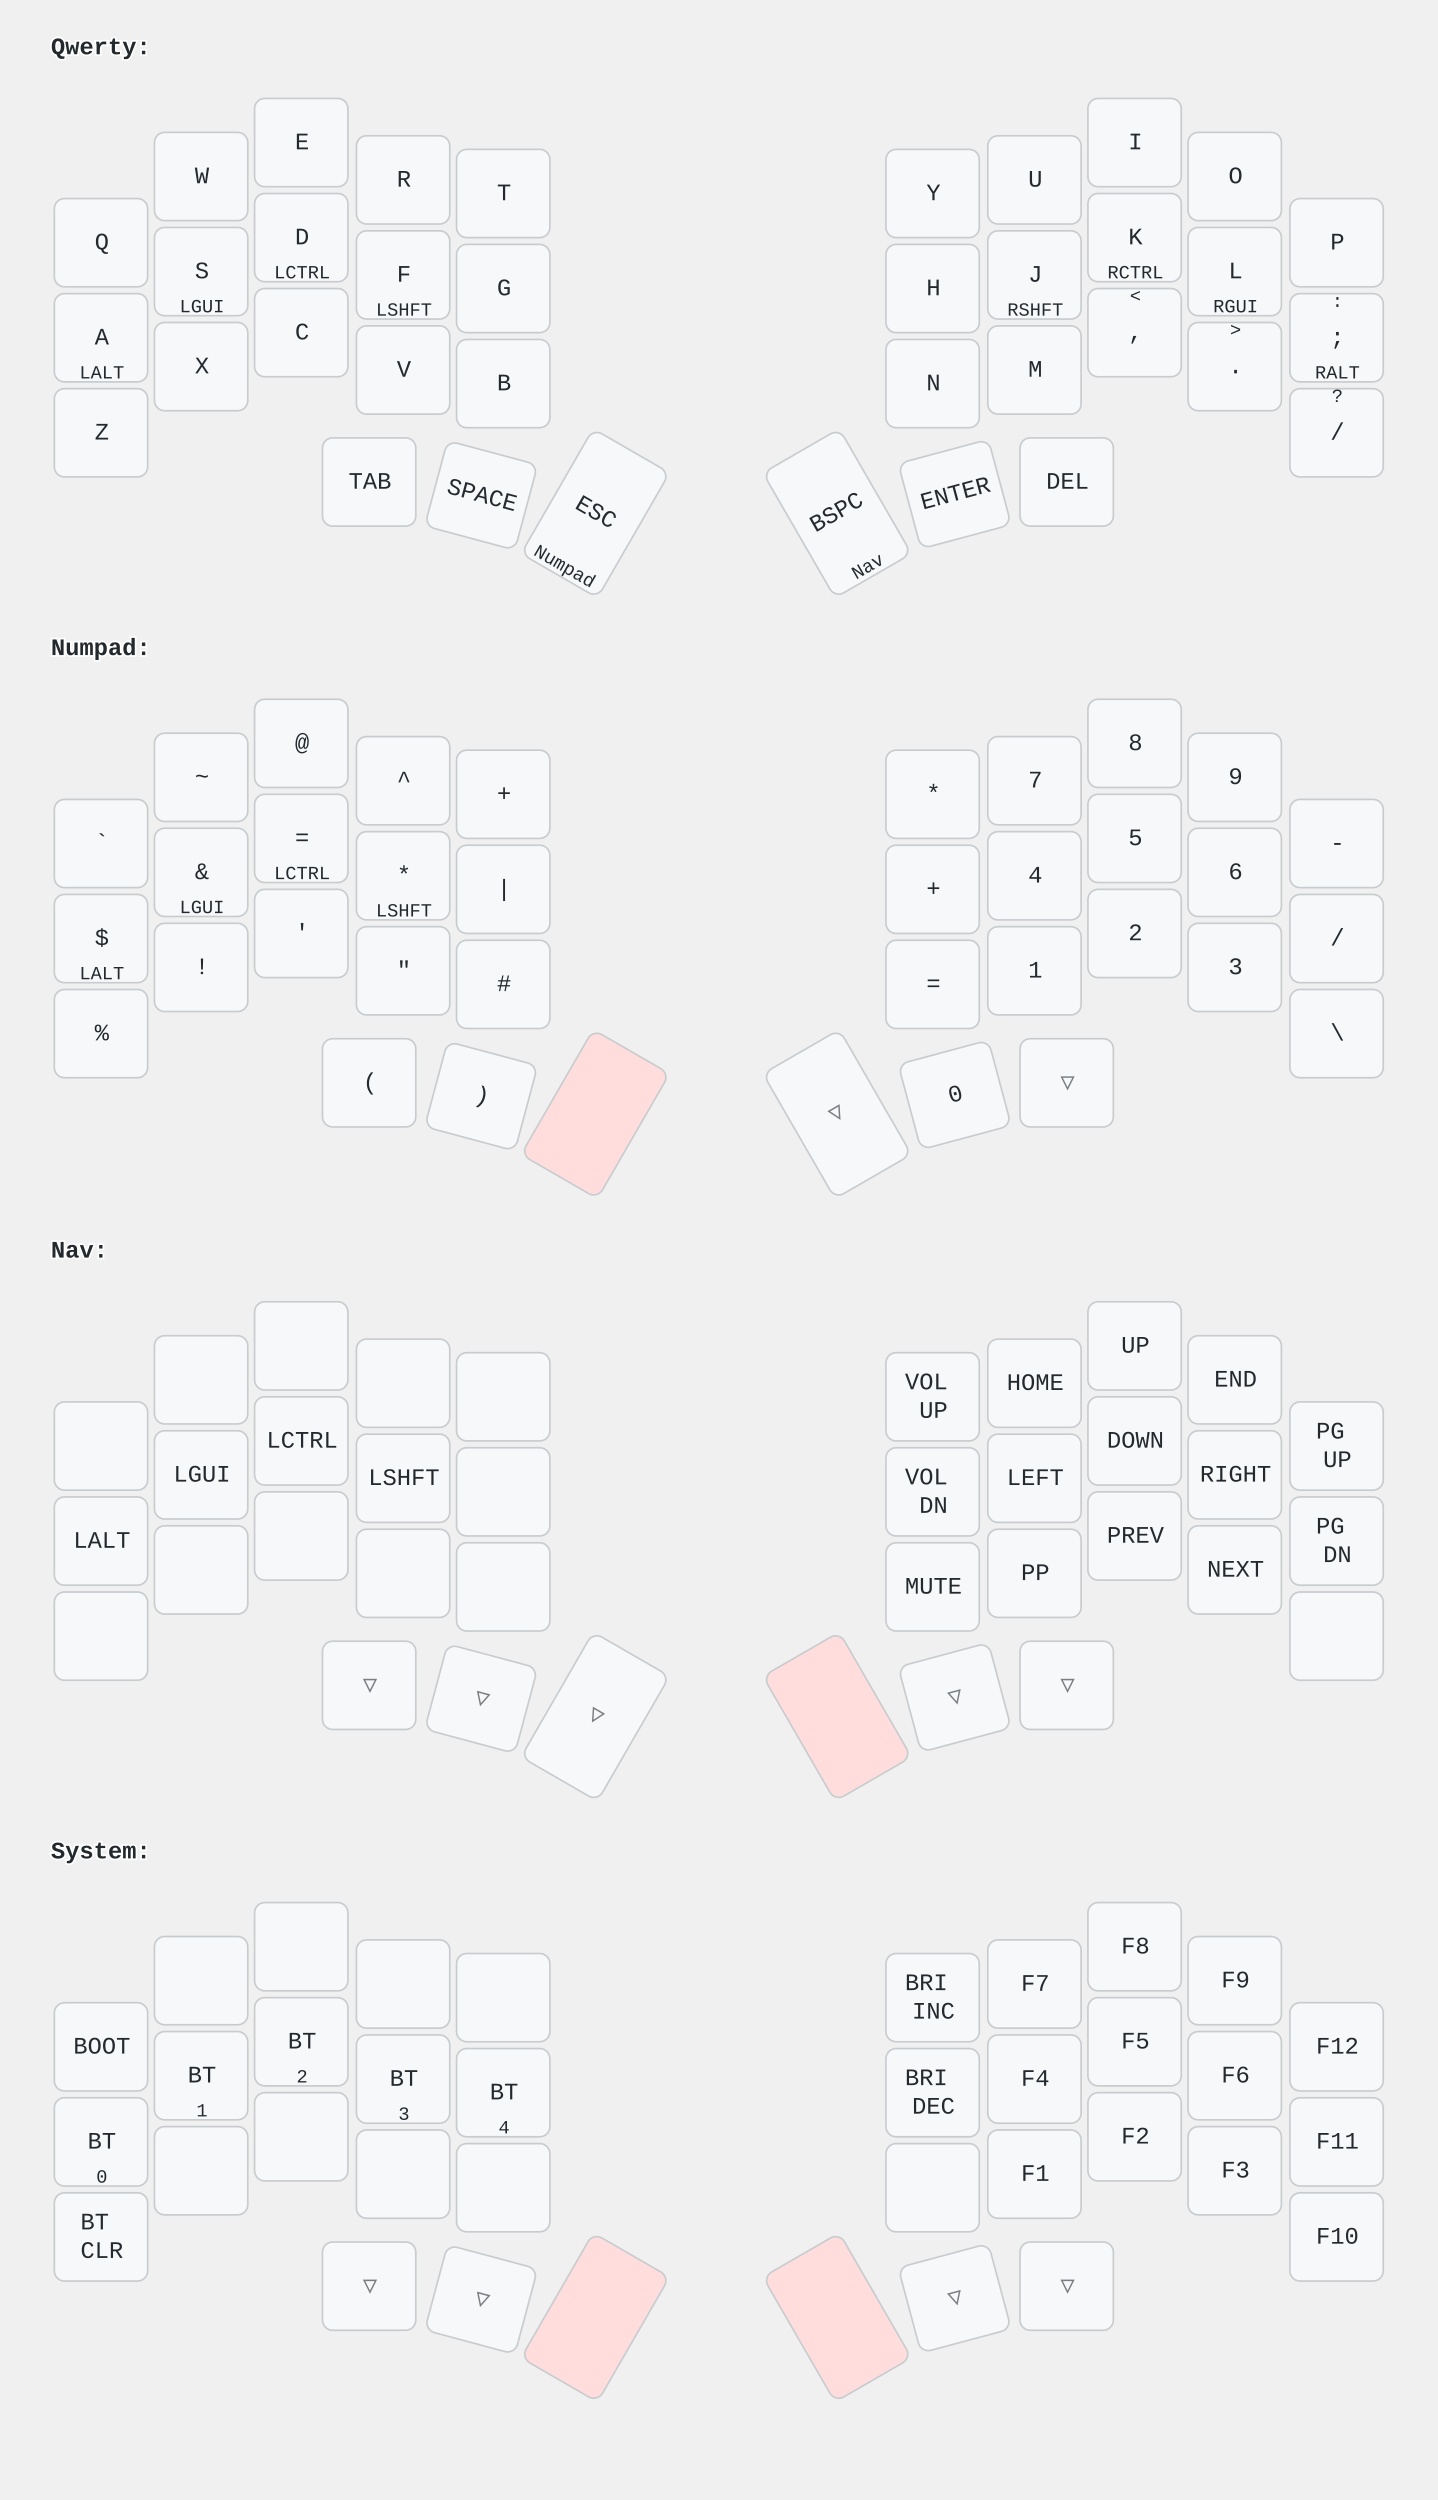
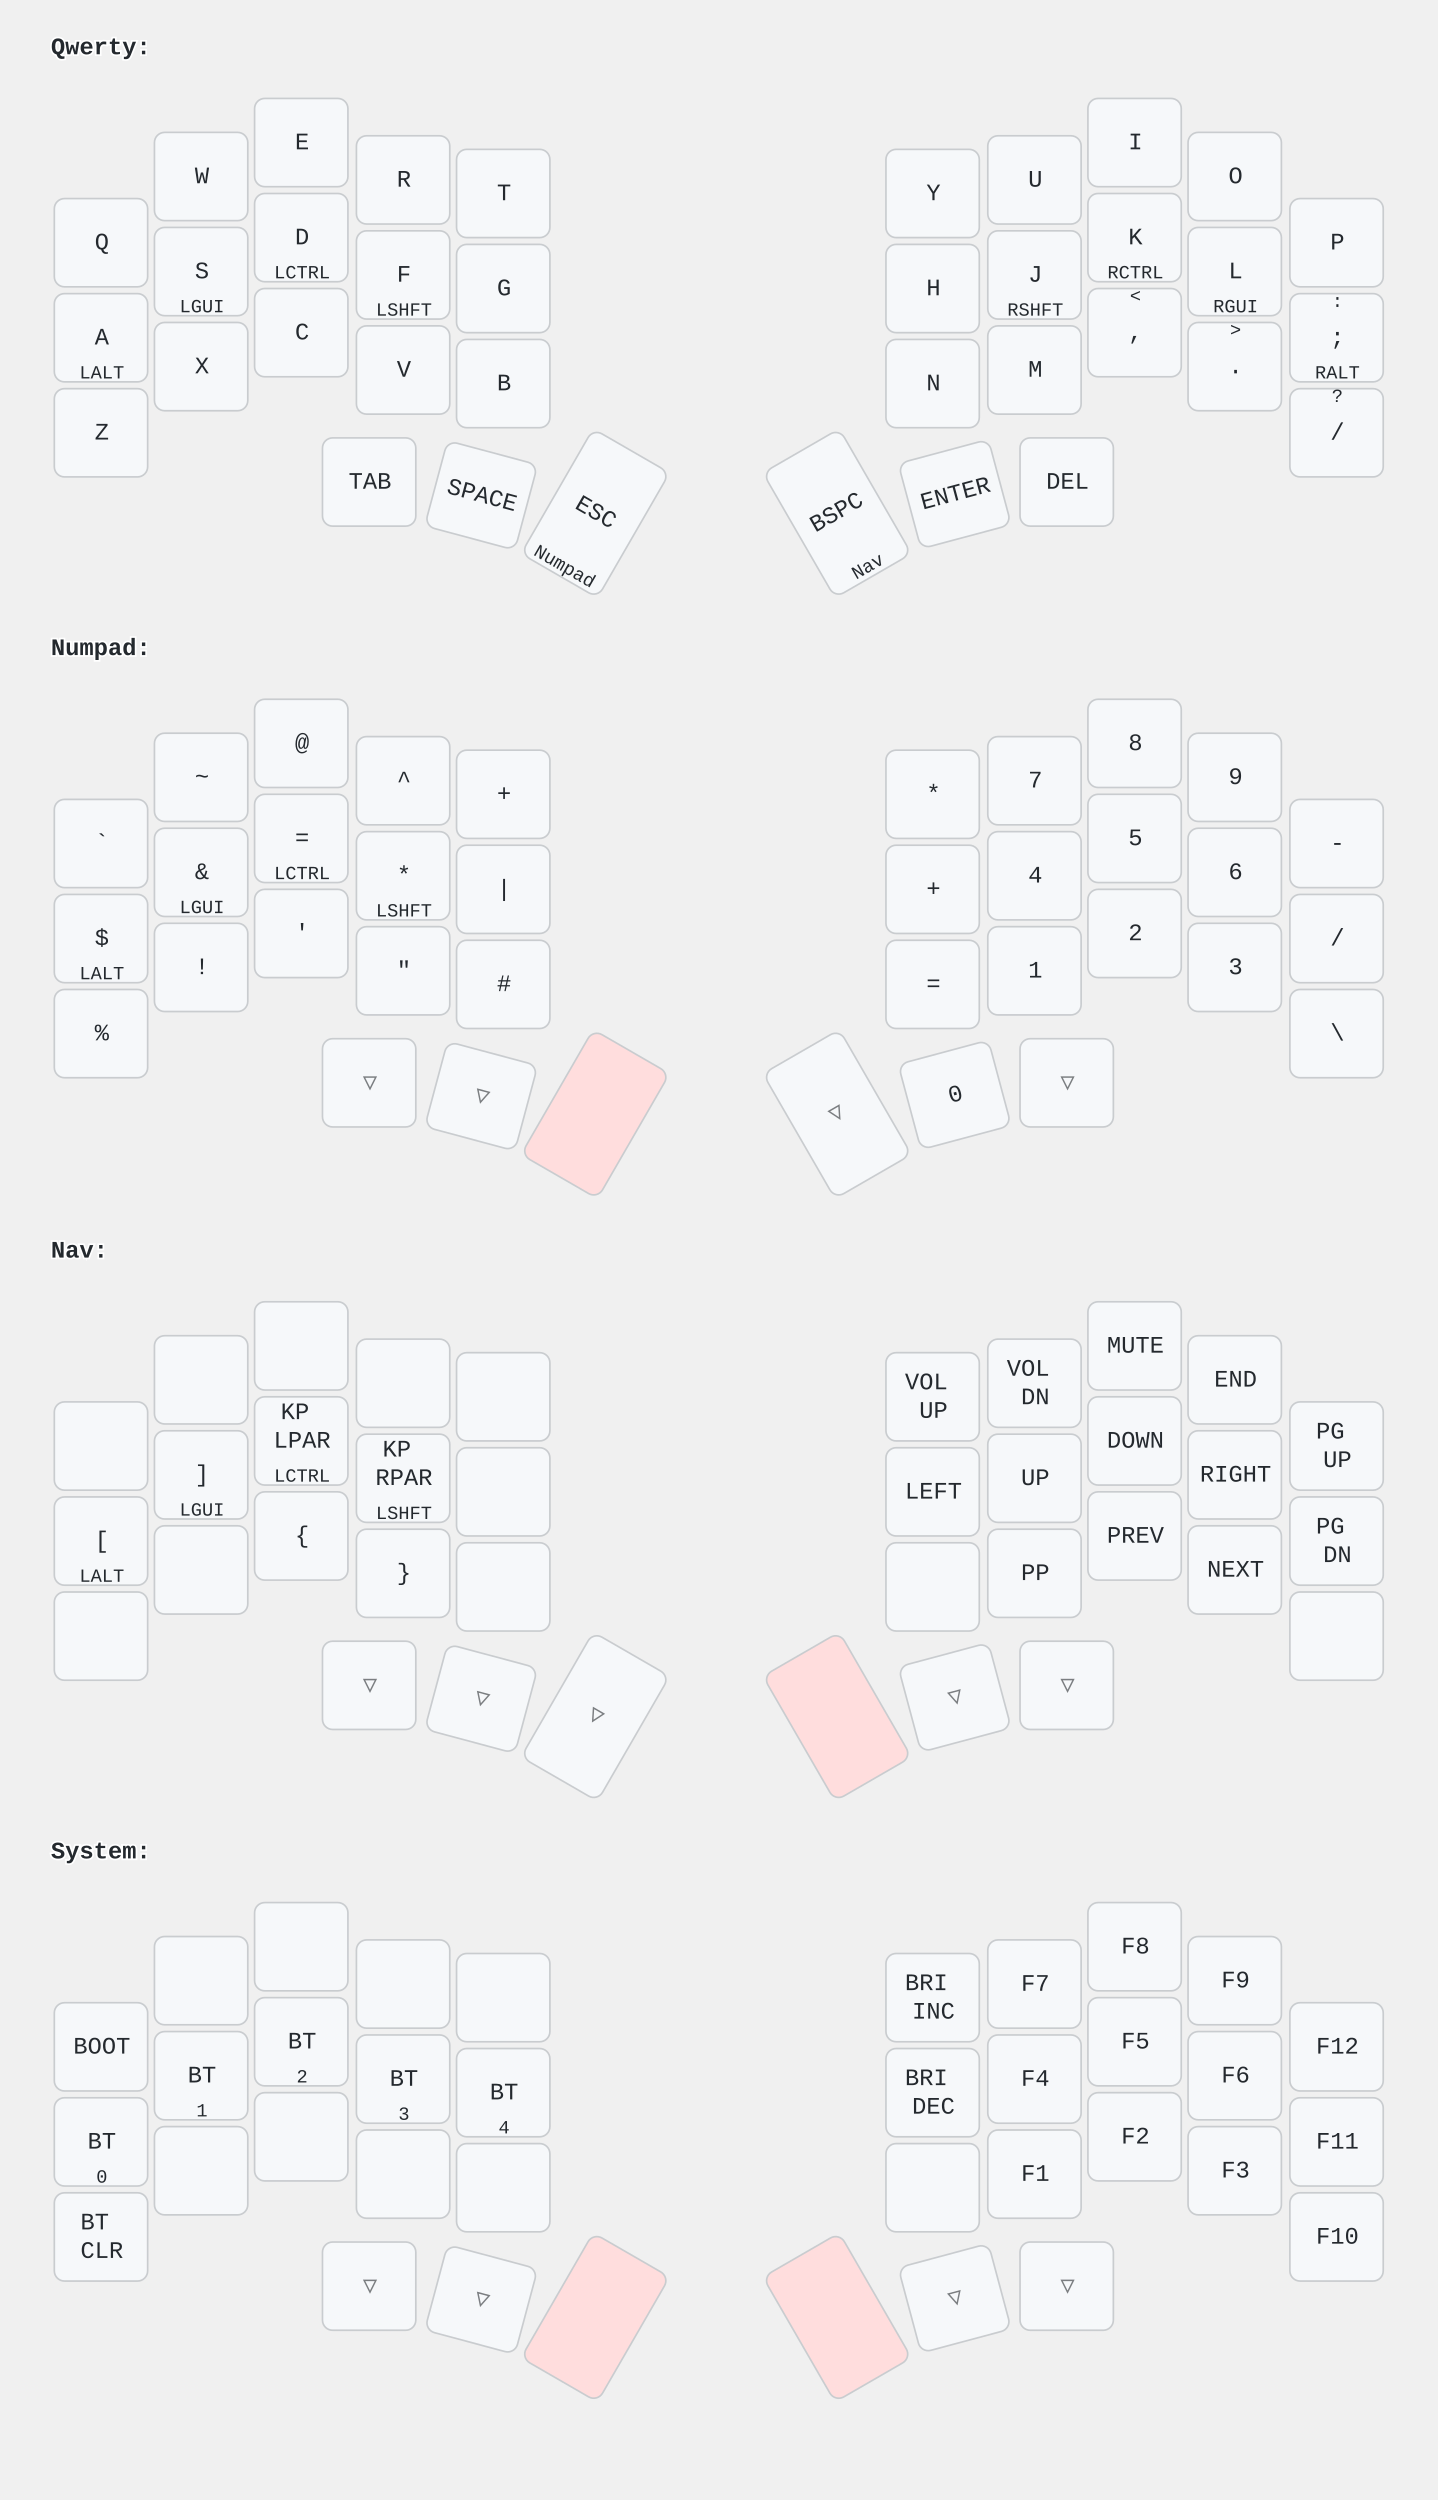
<svg xmlns="http://www.w3.org/2000/svg" width="847" height="1473" viewBox="0 0 847 1473" class="keymap">
  <style>/* inherit to force styles through use tags */
svg path {
    fill: inherit;
}

/* font and background color specifications */
svg.keymap {
    font-family: SFMono-Regular,Consolas,Liberation Mono,Menlo,monospace;
    font-size: 14px;
    font-kerning: normal;
    text-rendering: optimizeLegibility;
    fill: #24292e;
}

/* default key styling */
rect.key {
    fill: #f6f8fa;
    stroke: #c9cccf;
    stroke-width: 1;
}

/* default key side styling, only used is draw_key_sides is set */
rect.side {
    filter: brightness(90%);
}

/* color accent for combo boxes */
rect.combo, rect.combo-separate {
    fill: #cdf;
}

/* color accent for held keys */
rect.held, rect.combo.held {
    fill: #fdd;
}

/* color accent for ghost (optional) keys */
rect.ghost, rect.combo.ghost {
    stroke-dasharray: 4, 4;
    stroke-width: 2;
}

text {
    text-anchor: middle;
    dominant-baseline: middle;
}

/* styling for layer labels */
text.label {
    font-weight: bold;
    text-anchor: start;
    stroke: white;
    stroke-width: 2;
    paint-order: stroke;
}

/* styling for combo tap, and key hold/shifted label text */
text.combo, text.hold, text.shifted {
    font-size: 11px;
}

text.hold {
    text-anchor: middle;
    dominant-baseline: auto;
}

text.shifted {
    text-anchor: middle;
    dominant-baseline: hanging;
}

/* styling for hold/shifted label text in combo box */
text.combo.hold, text.combo.shifted {
    font-size: 8px;
}

/* lighter symbol for transparent keys */
text.trans {
    fill: #7b7e81;
}

/* styling for combo dendrons */
path.combo {
    stroke-width: 1;
    stroke: gray;
    fill: none;
}

/* Start Tabler Icons Cleanup */
/* cannot use height/width with glyphs */
.icon-tabler &gt; path {
    fill: inherit;
    stroke: inherit;
    stroke-width: 2;
}
/* hide tabler's default box */
.icon-tabler &gt; path[stroke="none"][fill="none"] {
    visibility: hidden;
}
/* End Tabler Icons Cleanup */
</style>
  <g transform="translate(30, 0)" class="layer-Qwerty">
    <text x="0" y="28" class="label" id="Qwerty">Qwerty:</text>
    <g transform="translate(0, 56)">
      <g transform="translate(30, 87)" class="key keypos-0">
        <rect rx="6" ry="6" x="-28" y="-26" width="55" height="52" class="key" />
        <text x="0" y="0" class="key tap">Q</text>
      </g>
      <g transform="translate(89, 48)" class="key keypos-1">
        <rect rx="6" ry="6" x="-28" y="-26" width="55" height="52" class="key" />
        <text x="0" y="0" class="key tap">W</text>
      </g>
      <g transform="translate(148, 28)" class="key keypos-2">
        <rect rx="6" ry="6" x="-28" y="-26" width="55" height="52" class="key" />
        <text x="0" y="0" class="key tap">E</text>
      </g>
      <g transform="translate(208, 50)" class="key keypos-3">
        <rect rx="6" ry="6" x="-28" y="-26" width="55" height="52" class="key" />
        <text x="0" y="0" class="key tap">R</text>
      </g>
      <g transform="translate(267, 58)" class="key keypos-4">
        <rect rx="6" ry="6" x="-28" y="-26" width="55" height="52" class="key" />
        <text x="0" y="0" class="key tap">T</text>
      </g>
      <g transform="translate(520, 58)" class="key keypos-5">
        <rect rx="6" ry="6" x="-28" y="-26" width="55" height="52" class="key" />
        <text x="0" y="0" class="key tap">Y</text>
      </g>
      <g transform="translate(580, 50)" class="key keypos-6">
        <rect rx="6" ry="6" x="-28" y="-26" width="55" height="52" class="key" />
        <text x="0" y="0" class="key tap">U</text>
      </g>
      <g transform="translate(639, 28)" class="key keypos-7">
        <rect rx="6" ry="6" x="-28" y="-26" width="55" height="52" class="key" />
        <text x="0" y="0" class="key tap">I</text>
      </g>
      <g transform="translate(698, 48)" class="key keypos-8">
        <rect rx="6" ry="6" x="-28" y="-26" width="55" height="52" class="key" />
        <text x="0" y="0" class="key tap">O</text>
      </g>
      <g transform="translate(758, 87)" class="key keypos-9">
        <rect rx="6" ry="6" x="-28" y="-26" width="55" height="52" class="key" />
        <text x="0" y="0" class="key tap">P</text>
      </g>
      <g transform="translate(30, 143)" class="key keypos-10">
        <rect rx="6" ry="6" x="-28" y="-26" width="55" height="52" class="key" />
        <text x="0" y="0" class="key tap">A</text>
        <text x="0" y="24" class="key hold">LALT</text>
      </g>
      <g transform="translate(89, 104)" class="key keypos-11">
        <rect rx="6" ry="6" x="-28" y="-26" width="55" height="52" class="key" />
        <text x="0" y="0" class="key tap">S</text>
        <text x="0" y="24" class="key hold">LGUI</text>
      </g>
      <g transform="translate(148, 84)" class="key keypos-12">
        <rect rx="6" ry="6" x="-28" y="-26" width="55" height="52" class="key" />
        <text x="0" y="0" class="key tap">D</text>
        <text x="0" y="24" class="key hold">LCTRL</text>
      </g>
      <g transform="translate(208, 106)" class="key keypos-13">
        <rect rx="6" ry="6" x="-28" y="-26" width="55" height="52" class="key" />
        <text x="0" y="0" class="key tap">F</text>
        <text x="0" y="24" class="key hold">LSHFT</text>
      </g>
      <g transform="translate(267, 114)" class="key keypos-14">
        <rect rx="6" ry="6" x="-28" y="-26" width="55" height="52" class="key" />
        <text x="0" y="0" class="key tap">G</text>
      </g>
      <g transform="translate(520, 114)" class="key keypos-15">
        <rect rx="6" ry="6" x="-28" y="-26" width="55" height="52" class="key" />
        <text x="0" y="0" class="key tap">H</text>
      </g>
      <g transform="translate(580, 106)" class="key keypos-16">
        <rect rx="6" ry="6" x="-28" y="-26" width="55" height="52" class="key" />
        <text x="0" y="0" class="key tap">J</text>
        <text x="0" y="24" class="key hold">RSHFT</text>
      </g>
      <g transform="translate(639, 84)" class="key keypos-17">
        <rect rx="6" ry="6" x="-28" y="-26" width="55" height="52" class="key" />
        <text x="0" y="0" class="key tap">K</text>
        <text x="0" y="24" class="key hold">RCTRL</text>
      </g>
      <g transform="translate(698, 104)" class="key keypos-18">
        <rect rx="6" ry="6" x="-28" y="-26" width="55" height="52" class="key" />
        <text x="0" y="0" class="key tap">L</text>
        <text x="0" y="24" class="key hold">RGUI</text>
      </g>
      <g transform="translate(758, 143)" class="key keypos-19">
        <rect rx="6" ry="6" x="-28" y="-26" width="55" height="52" class="key" />
        <text x="0" y="0" class="key tap">;</text>
        <text x="0" y="24" class="key hold">RALT</text>
        <text x="0" y="-24" class="key shifted">:</text>
      </g>
      <g transform="translate(30, 199)" class="key keypos-20">
        <rect rx="6" ry="6" x="-28" y="-26" width="55" height="52" class="key" />
        <text x="0" y="0" class="key tap">Z</text>
      </g>
      <g transform="translate(89, 160)" class="key keypos-21">
        <rect rx="6" ry="6" x="-28" y="-26" width="55" height="52" class="key" />
        <text x="0" y="0" class="key tap">X</text>
      </g>
      <g transform="translate(148, 140)" class="key keypos-22">
        <rect rx="6" ry="6" x="-28" y="-26" width="55" height="52" class="key" />
        <text x="0" y="0" class="key tap">C</text>
      </g>
      <g transform="translate(208, 162)" class="key keypos-23">
        <rect rx="6" ry="6" x="-28" y="-26" width="55" height="52" class="key" />
        <text x="0" y="0" class="key tap">V</text>
      </g>
      <g transform="translate(267, 170)" class="key keypos-24">
        <rect rx="6" ry="6" x="-28" y="-26" width="55" height="52" class="key" />
        <text x="0" y="0" class="key tap">B</text>
      </g>
      <g transform="translate(520, 170)" class="key keypos-25">
        <rect rx="6" ry="6" x="-28" y="-26" width="55" height="52" class="key" />
        <text x="0" y="0" class="key tap">N</text>
      </g>
      <g transform="translate(580, 162)" class="key keypos-26">
        <rect rx="6" ry="6" x="-28" y="-26" width="55" height="52" class="key" />
        <text x="0" y="0" class="key tap">M</text>
      </g>
      <g transform="translate(639, 140)" class="key keypos-27">
        <rect rx="6" ry="6" x="-28" y="-26" width="55" height="52" class="key" />
        <text x="0" y="0" class="key tap">,</text>
        <text x="0" y="-24" class="key shifted">&lt;</text>
      </g>
      <g transform="translate(698, 160)" class="key keypos-28">
        <rect rx="6" ry="6" x="-28" y="-26" width="55" height="52" class="key" />
        <text x="0" y="0" class="key tap">.</text>
        <text x="0" y="-24" class="key shifted">&gt;</text>
      </g>
      <g transform="translate(758, 199)" class="key keypos-29">
        <rect rx="6" ry="6" x="-28" y="-26" width="55" height="52" class="key" />
        <text x="0" y="0" class="key tap">/</text>
        <text x="0" y="-24" class="key shifted">?</text>
      </g>
      <g transform="translate(188, 228)" class="key keypos-30">
        <rect rx="6" ry="6" x="-28" y="-26" width="55" height="52" class="key" />
        <text x="0" y="0" class="key tap">TAB</text>
      </g>
      <g transform="translate(254, 236) rotate(15.0)" class="key keypos-31">
        <rect rx="6" ry="6" x="-28" y="-26" width="55" height="52" class="key" />
        <text x="0" y="0" class="key tap">SPACE</text>
      </g>
      <g transform="translate(321, 246) rotate(30.0)" class="key keypos-32">
        <rect rx="6" ry="6" x="-26" y="-42" width="52" height="85" class="key" />
        <text x="0" y="0" class="key tap">ESC</text>
        <a href="#Numpad">
          <text x="0" y="40" class="key hold layer-activator">Numpad</text>
        </a>
      </g>
      <g transform="translate(463, 246) rotate(-30.0)" class="key keypos-33">
        <rect rx="6" ry="6" x="-26" y="-42" width="52" height="85" class="key" />
        <text x="0" y="0" class="key tap">BSPC</text>
        <a href="#Nav">
          <text x="0" y="40" class="key hold layer-activator">Nav</text>
        </a>
      </g>
      <g transform="translate(533, 235) rotate(-15.0)" class="key keypos-34">
        <rect rx="6" ry="6" x="-28" y="-26" width="55" height="52" class="key" />
        <text x="0" y="0" class="key tap">ENTER</text>
      </g>
      <g transform="translate(599, 228)" class="key keypos-35">
        <rect rx="6" ry="6" x="-28" y="-26" width="55" height="52" class="key" />
        <text x="0" y="0" class="key tap">DEL</text>
      </g>
    </g>
  </g>
  <g transform="translate(30, 354)" class="layer-Numpad">
    <text x="0" y="28" class="label" id="Numpad">Numpad:</text>
    <g transform="translate(0, 56)">
      <g transform="translate(30, 87)" class="key keypos-0">
        <rect rx="6" ry="6" x="-28" y="-26" width="55" height="52" class="key" />
        <text x="0" y="0" class="key tap">`</text>
      </g>
      <g transform="translate(89, 48)" class="key keypos-1">
        <rect rx="6" ry="6" x="-28" y="-26" width="55" height="52" class="key" />
        <text x="0" y="0" class="key tap">~</text>
      </g>
      <g transform="translate(148, 28)" class="key keypos-2">
        <rect rx="6" ry="6" x="-28" y="-26" width="55" height="52" class="key" />
        <text x="0" y="0" class="key tap">@</text>
      </g>
      <g transform="translate(208, 50)" class="key keypos-3">
        <rect rx="6" ry="6" x="-28" y="-26" width="55" height="52" class="key" />
        <text x="0" y="0" class="key tap">^</text>
      </g>
      <g transform="translate(267, 58)" class="key keypos-4">
        <rect rx="6" ry="6" x="-28" y="-26" width="55" height="52" class="key" />
        <text x="0" y="0" class="key tap">+</text>
      </g>
      <g transform="translate(520, 58)" class="key keypos-5">
        <rect rx="6" ry="6" x="-28" y="-26" width="55" height="52" class="key" />
        <text x="0" y="0" class="key tap">*</text>
      </g>
      <g transform="translate(580, 50)" class="key keypos-6">
        <rect rx="6" ry="6" x="-28" y="-26" width="55" height="52" class="key" />
        <text x="0" y="0" class="key tap">7</text>
      </g>
      <g transform="translate(639, 28)" class="key keypos-7">
        <rect rx="6" ry="6" x="-28" y="-26" width="55" height="52" class="key" />
        <text x="0" y="0" class="key tap">8</text>
      </g>
      <g transform="translate(698, 48)" class="key keypos-8">
        <rect rx="6" ry="6" x="-28" y="-26" width="55" height="52" class="key" />
        <text x="0" y="0" class="key tap">9</text>
      </g>
      <g transform="translate(758, 87)" class="key keypos-9">
        <rect rx="6" ry="6" x="-28" y="-26" width="55" height="52" class="key" />
        <text x="0" y="0" class="key tap">-</text>
      </g>
      <g transform="translate(30, 143)" class="key keypos-10">
        <rect rx="6" ry="6" x="-28" y="-26" width="55" height="52" class="key" />
        <text x="0" y="0" class="key tap">$</text>
        <text x="0" y="24" class="key hold">LALT</text>
      </g>
      <g transform="translate(89, 104)" class="key keypos-11">
        <rect rx="6" ry="6" x="-28" y="-26" width="55" height="52" class="key" />
        <text x="0" y="0" class="key tap">&amp;</text>
        <text x="0" y="24" class="key hold">LGUI</text>
      </g>
      <g transform="translate(148, 84)" class="key keypos-12">
        <rect rx="6" ry="6" x="-28" y="-26" width="55" height="52" class="key" />
        <text x="0" y="0" class="key tap">=</text>
        <text x="0" y="24" class="key hold">LCTRL</text>
      </g>
      <g transform="translate(208, 106)" class="key keypos-13">
        <rect rx="6" ry="6" x="-28" y="-26" width="55" height="52" class="key" />
        <text x="0" y="0" class="key tap">*</text>
        <text x="0" y="24" class="key hold">LSHFT</text>
      </g>
      <g transform="translate(267, 114)" class="key keypos-14">
        <rect rx="6" ry="6" x="-28" y="-26" width="55" height="52" class="key" />
        <text x="0" y="0" class="key tap">|</text>
      </g>
      <g transform="translate(520, 114)" class="key keypos-15">
        <rect rx="6" ry="6" x="-28" y="-26" width="55" height="52" class="key" />
        <text x="0" y="0" class="key tap">+</text>
      </g>
      <g transform="translate(580, 106)" class="key keypos-16">
        <rect rx="6" ry="6" x="-28" y="-26" width="55" height="52" class="key" />
        <text x="0" y="0" class="key tap">4</text>
      </g>
      <g transform="translate(639, 84)" class="key keypos-17">
        <rect rx="6" ry="6" x="-28" y="-26" width="55" height="52" class="key" />
        <text x="0" y="0" class="key tap">5</text>
      </g>
      <g transform="translate(698, 104)" class="key keypos-18">
        <rect rx="6" ry="6" x="-28" y="-26" width="55" height="52" class="key" />
        <text x="0" y="0" class="key tap">6</text>
      </g>
      <g transform="translate(758, 143)" class="key keypos-19">
        <rect rx="6" ry="6" x="-28" y="-26" width="55" height="52" class="key" />
        <text x="0" y="0" class="key tap">/</text>
      </g>
      <g transform="translate(30, 199)" class="key keypos-20">
        <rect rx="6" ry="6" x="-28" y="-26" width="55" height="52" class="key" />
        <text x="0" y="0" class="key tap">%</text>
      </g>
      <g transform="translate(89, 160)" class="key keypos-21">
        <rect rx="6" ry="6" x="-28" y="-26" width="55" height="52" class="key" />
        <text x="0" y="0" class="key tap">!</text>
      </g>
      <g transform="translate(148, 140)" class="key keypos-22">
        <rect rx="6" ry="6" x="-28" y="-26" width="55" height="52" class="key" />
        <text x="0" y="0" class="key tap">'</text>
      </g>
      <g transform="translate(208, 162)" class="key keypos-23">
        <rect rx="6" ry="6" x="-28" y="-26" width="55" height="52" class="key" />
        <text x="0" y="0" class="key tap">"</text>
      </g>
      <g transform="translate(267, 170)" class="key keypos-24">
        <rect rx="6" ry="6" x="-28" y="-26" width="55" height="52" class="key" />
        <text x="0" y="0" class="key tap">#</text>
      </g>
      <g transform="translate(520, 170)" class="key keypos-25">
        <rect rx="6" ry="6" x="-28" y="-26" width="55" height="52" class="key" />
        <text x="0" y="0" class="key tap">=</text>
      </g>
      <g transform="translate(580, 162)" class="key keypos-26">
        <rect rx="6" ry="6" x="-28" y="-26" width="55" height="52" class="key" />
        <text x="0" y="0" class="key tap">1</text>
      </g>
      <g transform="translate(639, 140)" class="key keypos-27">
        <rect rx="6" ry="6" x="-28" y="-26" width="55" height="52" class="key" />
        <text x="0" y="0" class="key tap">2</text>
      </g>
      <g transform="translate(698, 160)" class="key keypos-28">
        <rect rx="6" ry="6" x="-28" y="-26" width="55" height="52" class="key" />
        <text x="0" y="0" class="key tap">3</text>
      </g>
      <g transform="translate(758, 199)" class="key keypos-29">
        <rect rx="6" ry="6" x="-28" y="-26" width="55" height="52" class="key" />
        <text x="0" y="0" class="key tap">\</text>
      </g>
-       <g transform="translate(188, 228)" class="key keypos-30">
-         <rect rx="6" ry="6" x="-28" y="-26" width="55" height="52" class="key" />
-         <text x="0" y="0" class="key tap">(</text>
-       </g>
-       <g transform="translate(254, 236) rotate(15.0)" class="key keypos-31">
-         <rect rx="6" ry="6" x="-28" y="-26" width="55" height="52" class="key" />
-         <text x="0" y="0" class="key tap">)</text>
+       <g transform="translate(188, 228)" class="key trans keypos-30">
+         <rect rx="6" ry="6" x="-28" y="-26" width="55" height="52" class="key trans" />
+         <text x="0" y="0" class="key trans tap">▽</text>
+       </g>
+       <g transform="translate(254, 236) rotate(15.0)" class="key trans keypos-31">
+         <rect rx="6" ry="6" x="-28" y="-26" width="55" height="52" class="key trans" />
+         <text x="0" y="0" class="key trans tap">▽</text>
      </g>
      <g transform="translate(321, 246) rotate(30.0)" class="key held keypos-32">
        <rect rx="6" ry="6" x="-26" y="-42" width="52" height="85" class="key held" />
      </g>
      <g transform="translate(463, 246) rotate(-30.0)" class="key trans keypos-33">
        <rect rx="6" ry="6" x="-26" y="-42" width="52" height="85" class="key trans" />
        <text x="0" y="0" class="key trans tap">▽</text>
      </g>
      <g transform="translate(533, 235) rotate(-15.0)" class="key keypos-34">
        <rect rx="6" ry="6" x="-28" y="-26" width="55" height="52" class="key" />
        <text x="0" y="0" class="key tap">0</text>
      </g>
      <g transform="translate(599, 228)" class="key trans keypos-35">
        <rect rx="6" ry="6" x="-28" y="-26" width="55" height="52" class="key trans" />
        <text x="0" y="0" class="key trans tap">▽</text>
      </g>
    </g>
  </g>
  <g transform="translate(30, 709)" class="layer-Nav">
    <text x="0" y="28" class="label" id="Nav">Nav:</text>
    <g transform="translate(0, 56)">
      <g transform="translate(30, 87)" class="key keypos-0">
        <rect rx="6" ry="6" x="-28" y="-26" width="55" height="52" class="key" />
      </g>
      <g transform="translate(89, 48)" class="key keypos-1">
        <rect rx="6" ry="6" x="-28" y="-26" width="55" height="52" class="key" />
      </g>
      <g transform="translate(148, 28)" class="key keypos-2">
        <rect rx="6" ry="6" x="-28" y="-26" width="55" height="52" class="key" />
      </g>
      <g transform="translate(208, 50)" class="key keypos-3">
        <rect rx="6" ry="6" x="-28" y="-26" width="55" height="52" class="key" />
      </g>
      <g transform="translate(267, 58)" class="key keypos-4">
        <rect rx="6" ry="6" x="-28" y="-26" width="55" height="52" class="key" />
      </g>
      <g transform="translate(520, 58)" class="key keypos-5">
        <rect rx="6" ry="6" x="-28" y="-26" width="55" height="52" class="key" />
        <text x="0" y="0" class="key tap">
          <tspan x="0" dy="-0.6em">VOL</tspan>
          <tspan x="0" dy="1.2em">UP</tspan>
        </text>
      </g>
      <g transform="translate(580, 50)" class="key keypos-6">
        <rect rx="6" ry="6" x="-28" y="-26" width="55" height="52" class="key" />
-         <text x="0" y="0" class="key tap">HOME</text>
+         <text x="0" y="0" class="key tap">
+           <tspan x="0" dy="-0.6em">VOL</tspan>
+           <tspan x="0" dy="1.2em">DN</tspan>
+         </text>
      </g>
      <g transform="translate(639, 28)" class="key keypos-7">
        <rect rx="6" ry="6" x="-28" y="-26" width="55" height="52" class="key" />
-         <text x="0" y="0" class="key tap">UP</text>
+         <text x="0" y="0" class="key tap">MUTE</text>
      </g>
      <g transform="translate(698, 48)" class="key keypos-8">
        <rect rx="6" ry="6" x="-28" y="-26" width="55" height="52" class="key" />
        <text x="0" y="0" class="key tap">END</text>
      </g>
      <g transform="translate(758, 87)" class="key keypos-9">
        <rect rx="6" ry="6" x="-28" y="-26" width="55" height="52" class="key" />
        <text x="0" y="0" class="key tap">
          <tspan x="0" dy="-0.6em">PG</tspan>
          <tspan x="0" dy="1.2em">UP</tspan>
        </text>
      </g>
      <g transform="translate(30, 143)" class="key keypos-10">
        <rect rx="6" ry="6" x="-28" y="-26" width="55" height="52" class="key" />
-         <text x="0" y="0" class="key tap">LALT</text>
+         <text x="0" y="0" class="key tap">[</text>
+         <text x="0" y="24" class="key hold">LALT</text>
      </g>
      <g transform="translate(89, 104)" class="key keypos-11">
        <rect rx="6" ry="6" x="-28" y="-26" width="55" height="52" class="key" />
-         <text x="0" y="0" class="key tap">LGUI</text>
+         <text x="0" y="0" class="key tap">]</text>
+         <text x="0" y="24" class="key hold">LGUI</text>
      </g>
      <g transform="translate(148, 84)" class="key keypos-12">
        <rect rx="6" ry="6" x="-28" y="-26" width="55" height="52" class="key" />
-         <text x="0" y="0" class="key tap">LCTRL</text>
+         <text x="0" y="0" class="key tap">
+           <tspan x="0" dy="-1.2em">KP</tspan>
+           <tspan x="0" dy="1.2em">LPAR</tspan>
+         </text>
+         <text x="0" y="24" class="key hold">LCTRL</text>
      </g>
      <g transform="translate(208, 106)" class="key keypos-13">
        <rect rx="6" ry="6" x="-28" y="-26" width="55" height="52" class="key" />
-         <text x="0" y="0" class="key tap">LSHFT</text>
+         <text x="0" y="0" class="key tap">
+           <tspan x="0" dy="-1.2em">KP</tspan>
+           <tspan x="0" dy="1.2em">RPAR</tspan>
+         </text>
+         <text x="0" y="24" class="key hold">LSHFT</text>
      </g>
      <g transform="translate(267, 114)" class="key keypos-14">
        <rect rx="6" ry="6" x="-28" y="-26" width="55" height="52" class="key" />
      </g>
      <g transform="translate(520, 114)" class="key keypos-15">
        <rect rx="6" ry="6" x="-28" y="-26" width="55" height="52" class="key" />
-         <text x="0" y="0" class="key tap">
-           <tspan x="0" dy="-0.6em">VOL</tspan>
-           <tspan x="0" dy="1.2em">DN</tspan>
-         </text>
+         <text x="0" y="0" class="key tap">LEFT</text>
      </g>
      <g transform="translate(580, 106)" class="key keypos-16">
        <rect rx="6" ry="6" x="-28" y="-26" width="55" height="52" class="key" />
-         <text x="0" y="0" class="key tap">LEFT</text>
+         <text x="0" y="0" class="key tap">UP</text>
      </g>
      <g transform="translate(639, 84)" class="key keypos-17">
        <rect rx="6" ry="6" x="-28" y="-26" width="55" height="52" class="key" />
        <text x="0" y="0" class="key tap">DOWN</text>
      </g>
      <g transform="translate(698, 104)" class="key keypos-18">
        <rect rx="6" ry="6" x="-28" y="-26" width="55" height="52" class="key" />
        <text x="0" y="0" class="key tap">RIGHT</text>
      </g>
      <g transform="translate(758, 143)" class="key keypos-19">
        <rect rx="6" ry="6" x="-28" y="-26" width="55" height="52" class="key" />
        <text x="0" y="0" class="key tap">
          <tspan x="0" dy="-0.6em">PG</tspan>
          <tspan x="0" dy="1.2em">DN</tspan>
        </text>
      </g>
      <g transform="translate(30, 199)" class="key keypos-20">
        <rect rx="6" ry="6" x="-28" y="-26" width="55" height="52" class="key" />
      </g>
      <g transform="translate(89, 160)" class="key keypos-21">
        <rect rx="6" ry="6" x="-28" y="-26" width="55" height="52" class="key" />
      </g>
      <g transform="translate(148, 140)" class="key keypos-22">
        <rect rx="6" ry="6" x="-28" y="-26" width="55" height="52" class="key" />
+         <text x="0" y="0" class="key tap">{</text>
      </g>
      <g transform="translate(208, 162)" class="key keypos-23">
        <rect rx="6" ry="6" x="-28" y="-26" width="55" height="52" class="key" />
+         <text x="0" y="0" class="key tap">}</text>
      </g>
      <g transform="translate(267, 170)" class="key keypos-24">
        <rect rx="6" ry="6" x="-28" y="-26" width="55" height="52" class="key" />
      </g>
      <g transform="translate(520, 170)" class="key keypos-25">
        <rect rx="6" ry="6" x="-28" y="-26" width="55" height="52" class="key" />
-         <text x="0" y="0" class="key tap">MUTE</text>
      </g>
      <g transform="translate(580, 162)" class="key keypos-26">
        <rect rx="6" ry="6" x="-28" y="-26" width="55" height="52" class="key" />
        <text x="0" y="0" class="key tap">PP</text>
      </g>
      <g transform="translate(639, 140)" class="key keypos-27">
        <rect rx="6" ry="6" x="-28" y="-26" width="55" height="52" class="key" />
        <text x="0" y="0" class="key tap">PREV</text>
      </g>
      <g transform="translate(698, 160)" class="key keypos-28">
        <rect rx="6" ry="6" x="-28" y="-26" width="55" height="52" class="key" />
        <text x="0" y="0" class="key tap">NEXT</text>
      </g>
      <g transform="translate(758, 199)" class="key keypos-29">
        <rect rx="6" ry="6" x="-28" y="-26" width="55" height="52" class="key" />
      </g>
      <g transform="translate(188, 228)" class="key trans keypos-30">
        <rect rx="6" ry="6" x="-28" y="-26" width="55" height="52" class="key trans" />
        <text x="0" y="0" class="key trans tap">▽</text>
      </g>
      <g transform="translate(254, 236) rotate(15.0)" class="key trans keypos-31">
        <rect rx="6" ry="6" x="-28" y="-26" width="55" height="52" class="key trans" />
        <text x="0" y="0" class="key trans tap">▽</text>
      </g>
      <g transform="translate(321, 246) rotate(30.0)" class="key trans keypos-32">
        <rect rx="6" ry="6" x="-26" y="-42" width="52" height="85" class="key trans" />
        <text x="0" y="0" class="key trans tap">▽</text>
      </g>
      <g transform="translate(463, 246) rotate(-30.0)" class="key held keypos-33">
        <rect rx="6" ry="6" x="-26" y="-42" width="52" height="85" class="key held" />
      </g>
      <g transform="translate(533, 235) rotate(-15.0)" class="key trans keypos-34">
        <rect rx="6" ry="6" x="-28" y="-26" width="55" height="52" class="key trans" />
        <text x="0" y="0" class="key trans tap">▽</text>
      </g>
      <g transform="translate(599, 228)" class="key trans keypos-35">
        <rect rx="6" ry="6" x="-28" y="-26" width="55" height="52" class="key trans" />
        <text x="0" y="0" class="key trans tap">▽</text>
      </g>
    </g>
  </g>
  <g transform="translate(30, 1063)" class="layer-System">
    <text x="0" y="28" class="label" id="System">System:</text>
    <g transform="translate(0, 56)">
      <g transform="translate(30, 87)" class="key keypos-0">
        <rect rx="6" ry="6" x="-28" y="-26" width="55" height="52" class="key" />
        <text x="0" y="0" class="key tap">BOOT</text>
      </g>
      <g transform="translate(89, 48)" class="key keypos-1">
        <rect rx="6" ry="6" x="-28" y="-26" width="55" height="52" class="key" />
      </g>
      <g transform="translate(148, 28)" class="key keypos-2">
        <rect rx="6" ry="6" x="-28" y="-26" width="55" height="52" class="key" />
      </g>
      <g transform="translate(208, 50)" class="key keypos-3">
        <rect rx="6" ry="6" x="-28" y="-26" width="55" height="52" class="key" />
      </g>
      <g transform="translate(267, 58)" class="key keypos-4">
        <rect rx="6" ry="6" x="-28" y="-26" width="55" height="52" class="key" />
      </g>
      <g transform="translate(520, 58)" class="key keypos-5">
        <rect rx="6" ry="6" x="-28" y="-26" width="55" height="52" class="key" />
        <text x="0" y="0" class="key tap">
          <tspan x="0" dy="-0.6em">BRI</tspan>
          <tspan x="0" dy="1.2em">INC</tspan>
        </text>
      </g>
      <g transform="translate(580, 50)" class="key keypos-6">
        <rect rx="6" ry="6" x="-28" y="-26" width="55" height="52" class="key" />
        <text x="0" y="0" class="key tap">F7</text>
      </g>
      <g transform="translate(639, 28)" class="key keypos-7">
        <rect rx="6" ry="6" x="-28" y="-26" width="55" height="52" class="key" />
        <text x="0" y="0" class="key tap">F8</text>
      </g>
      <g transform="translate(698, 48)" class="key keypos-8">
        <rect rx="6" ry="6" x="-28" y="-26" width="55" height="52" class="key" />
        <text x="0" y="0" class="key tap">F9</text>
      </g>
      <g transform="translate(758, 87)" class="key keypos-9">
        <rect rx="6" ry="6" x="-28" y="-26" width="55" height="52" class="key" />
        <text x="0" y="0" class="key tap">F12</text>
      </g>
      <g transform="translate(30, 143)" class="key keypos-10">
        <rect rx="6" ry="6" x="-28" y="-26" width="55" height="52" class="key" />
        <text x="0" y="0" class="key tap">BT</text>
        <text x="0" y="24" class="key hold">0</text>
      </g>
      <g transform="translate(89, 104)" class="key keypos-11">
        <rect rx="6" ry="6" x="-28" y="-26" width="55" height="52" class="key" />
        <text x="0" y="0" class="key tap">BT</text>
        <text x="0" y="24" class="key hold">1</text>
      </g>
      <g transform="translate(148, 84)" class="key keypos-12">
        <rect rx="6" ry="6" x="-28" y="-26" width="55" height="52" class="key" />
        <text x="0" y="0" class="key tap">BT</text>
        <text x="0" y="24" class="key hold">2</text>
      </g>
      <g transform="translate(208, 106)" class="key keypos-13">
        <rect rx="6" ry="6" x="-28" y="-26" width="55" height="52" class="key" />
        <text x="0" y="0" class="key tap">BT</text>
        <text x="0" y="24" class="key hold">3</text>
      </g>
      <g transform="translate(267, 114)" class="key keypos-14">
        <rect rx="6" ry="6" x="-28" y="-26" width="55" height="52" class="key" />
        <text x="0" y="0" class="key tap">BT</text>
        <text x="0" y="24" class="key hold">4</text>
      </g>
      <g transform="translate(520, 114)" class="key keypos-15">
        <rect rx="6" ry="6" x="-28" y="-26" width="55" height="52" class="key" />
        <text x="0" y="0" class="key tap">
          <tspan x="0" dy="-0.6em">BRI</tspan>
          <tspan x="0" dy="1.2em">DEC</tspan>
        </text>
      </g>
      <g transform="translate(580, 106)" class="key keypos-16">
        <rect rx="6" ry="6" x="-28" y="-26" width="55" height="52" class="key" />
        <text x="0" y="0" class="key tap">F4</text>
      </g>
      <g transform="translate(639, 84)" class="key keypos-17">
        <rect rx="6" ry="6" x="-28" y="-26" width="55" height="52" class="key" />
        <text x="0" y="0" class="key tap">F5</text>
      </g>
      <g transform="translate(698, 104)" class="key keypos-18">
        <rect rx="6" ry="6" x="-28" y="-26" width="55" height="52" class="key" />
        <text x="0" y="0" class="key tap">F6</text>
      </g>
      <g transform="translate(758, 143)" class="key keypos-19">
        <rect rx="6" ry="6" x="-28" y="-26" width="55" height="52" class="key" />
        <text x="0" y="0" class="key tap">F11</text>
      </g>
      <g transform="translate(30, 199)" class="key keypos-20">
        <rect rx="6" ry="6" x="-28" y="-26" width="55" height="52" class="key" />
        <text x="0" y="0" class="key tap">
          <tspan x="0" dy="-0.6em">BT</tspan>
          <tspan x="0" dy="1.2em">CLR</tspan>
        </text>
      </g>
      <g transform="translate(89, 160)" class="key keypos-21">
        <rect rx="6" ry="6" x="-28" y="-26" width="55" height="52" class="key" />
      </g>
      <g transform="translate(148, 140)" class="key keypos-22">
        <rect rx="6" ry="6" x="-28" y="-26" width="55" height="52" class="key" />
      </g>
      <g transform="translate(208, 162)" class="key keypos-23">
        <rect rx="6" ry="6" x="-28" y="-26" width="55" height="52" class="key" />
      </g>
      <g transform="translate(267, 170)" class="key keypos-24">
        <rect rx="6" ry="6" x="-28" y="-26" width="55" height="52" class="key" />
      </g>
      <g transform="translate(520, 170)" class="key keypos-25">
        <rect rx="6" ry="6" x="-28" y="-26" width="55" height="52" class="key" />
      </g>
      <g transform="translate(580, 162)" class="key keypos-26">
        <rect rx="6" ry="6" x="-28" y="-26" width="55" height="52" class="key" />
        <text x="0" y="0" class="key tap">F1</text>
      </g>
      <g transform="translate(639, 140)" class="key keypos-27">
        <rect rx="6" ry="6" x="-28" y="-26" width="55" height="52" class="key" />
        <text x="0" y="0" class="key tap">F2</text>
      </g>
      <g transform="translate(698, 160)" class="key keypos-28">
        <rect rx="6" ry="6" x="-28" y="-26" width="55" height="52" class="key" />
        <text x="0" y="0" class="key tap">F3</text>
      </g>
      <g transform="translate(758, 199)" class="key keypos-29">
        <rect rx="6" ry="6" x="-28" y="-26" width="55" height="52" class="key" />
        <text x="0" y="0" class="key tap">F10</text>
      </g>
      <g transform="translate(188, 228)" class="key trans keypos-30">
        <rect rx="6" ry="6" x="-28" y="-26" width="55" height="52" class="key trans" />
        <text x="0" y="0" class="key trans tap">▽</text>
      </g>
      <g transform="translate(254, 236) rotate(15.0)" class="key trans keypos-31">
        <rect rx="6" ry="6" x="-28" y="-26" width="55" height="52" class="key trans" />
        <text x="0" y="0" class="key trans tap">▽</text>
      </g>
      <g transform="translate(321, 246) rotate(30.0)" class="key held keypos-32">
        <rect rx="6" ry="6" x="-26" y="-42" width="52" height="85" class="key held" />
      </g>
      <g transform="translate(463, 246) rotate(-30.0)" class="key held keypos-33">
        <rect rx="6" ry="6" x="-26" y="-42" width="52" height="85" class="key held" />
      </g>
      <g transform="translate(533, 235) rotate(-15.0)" class="key trans keypos-34">
        <rect rx="6" ry="6" x="-28" y="-26" width="55" height="52" class="key trans" />
        <text x="0" y="0" class="key trans tap">▽</text>
      </g>
      <g transform="translate(599, 228)" class="key trans keypos-35">
        <rect rx="6" ry="6" x="-28" y="-26" width="55" height="52" class="key trans" />
        <text x="0" y="0" class="key trans tap">▽</text>
      </g>
    </g>
  </g>
</svg>
